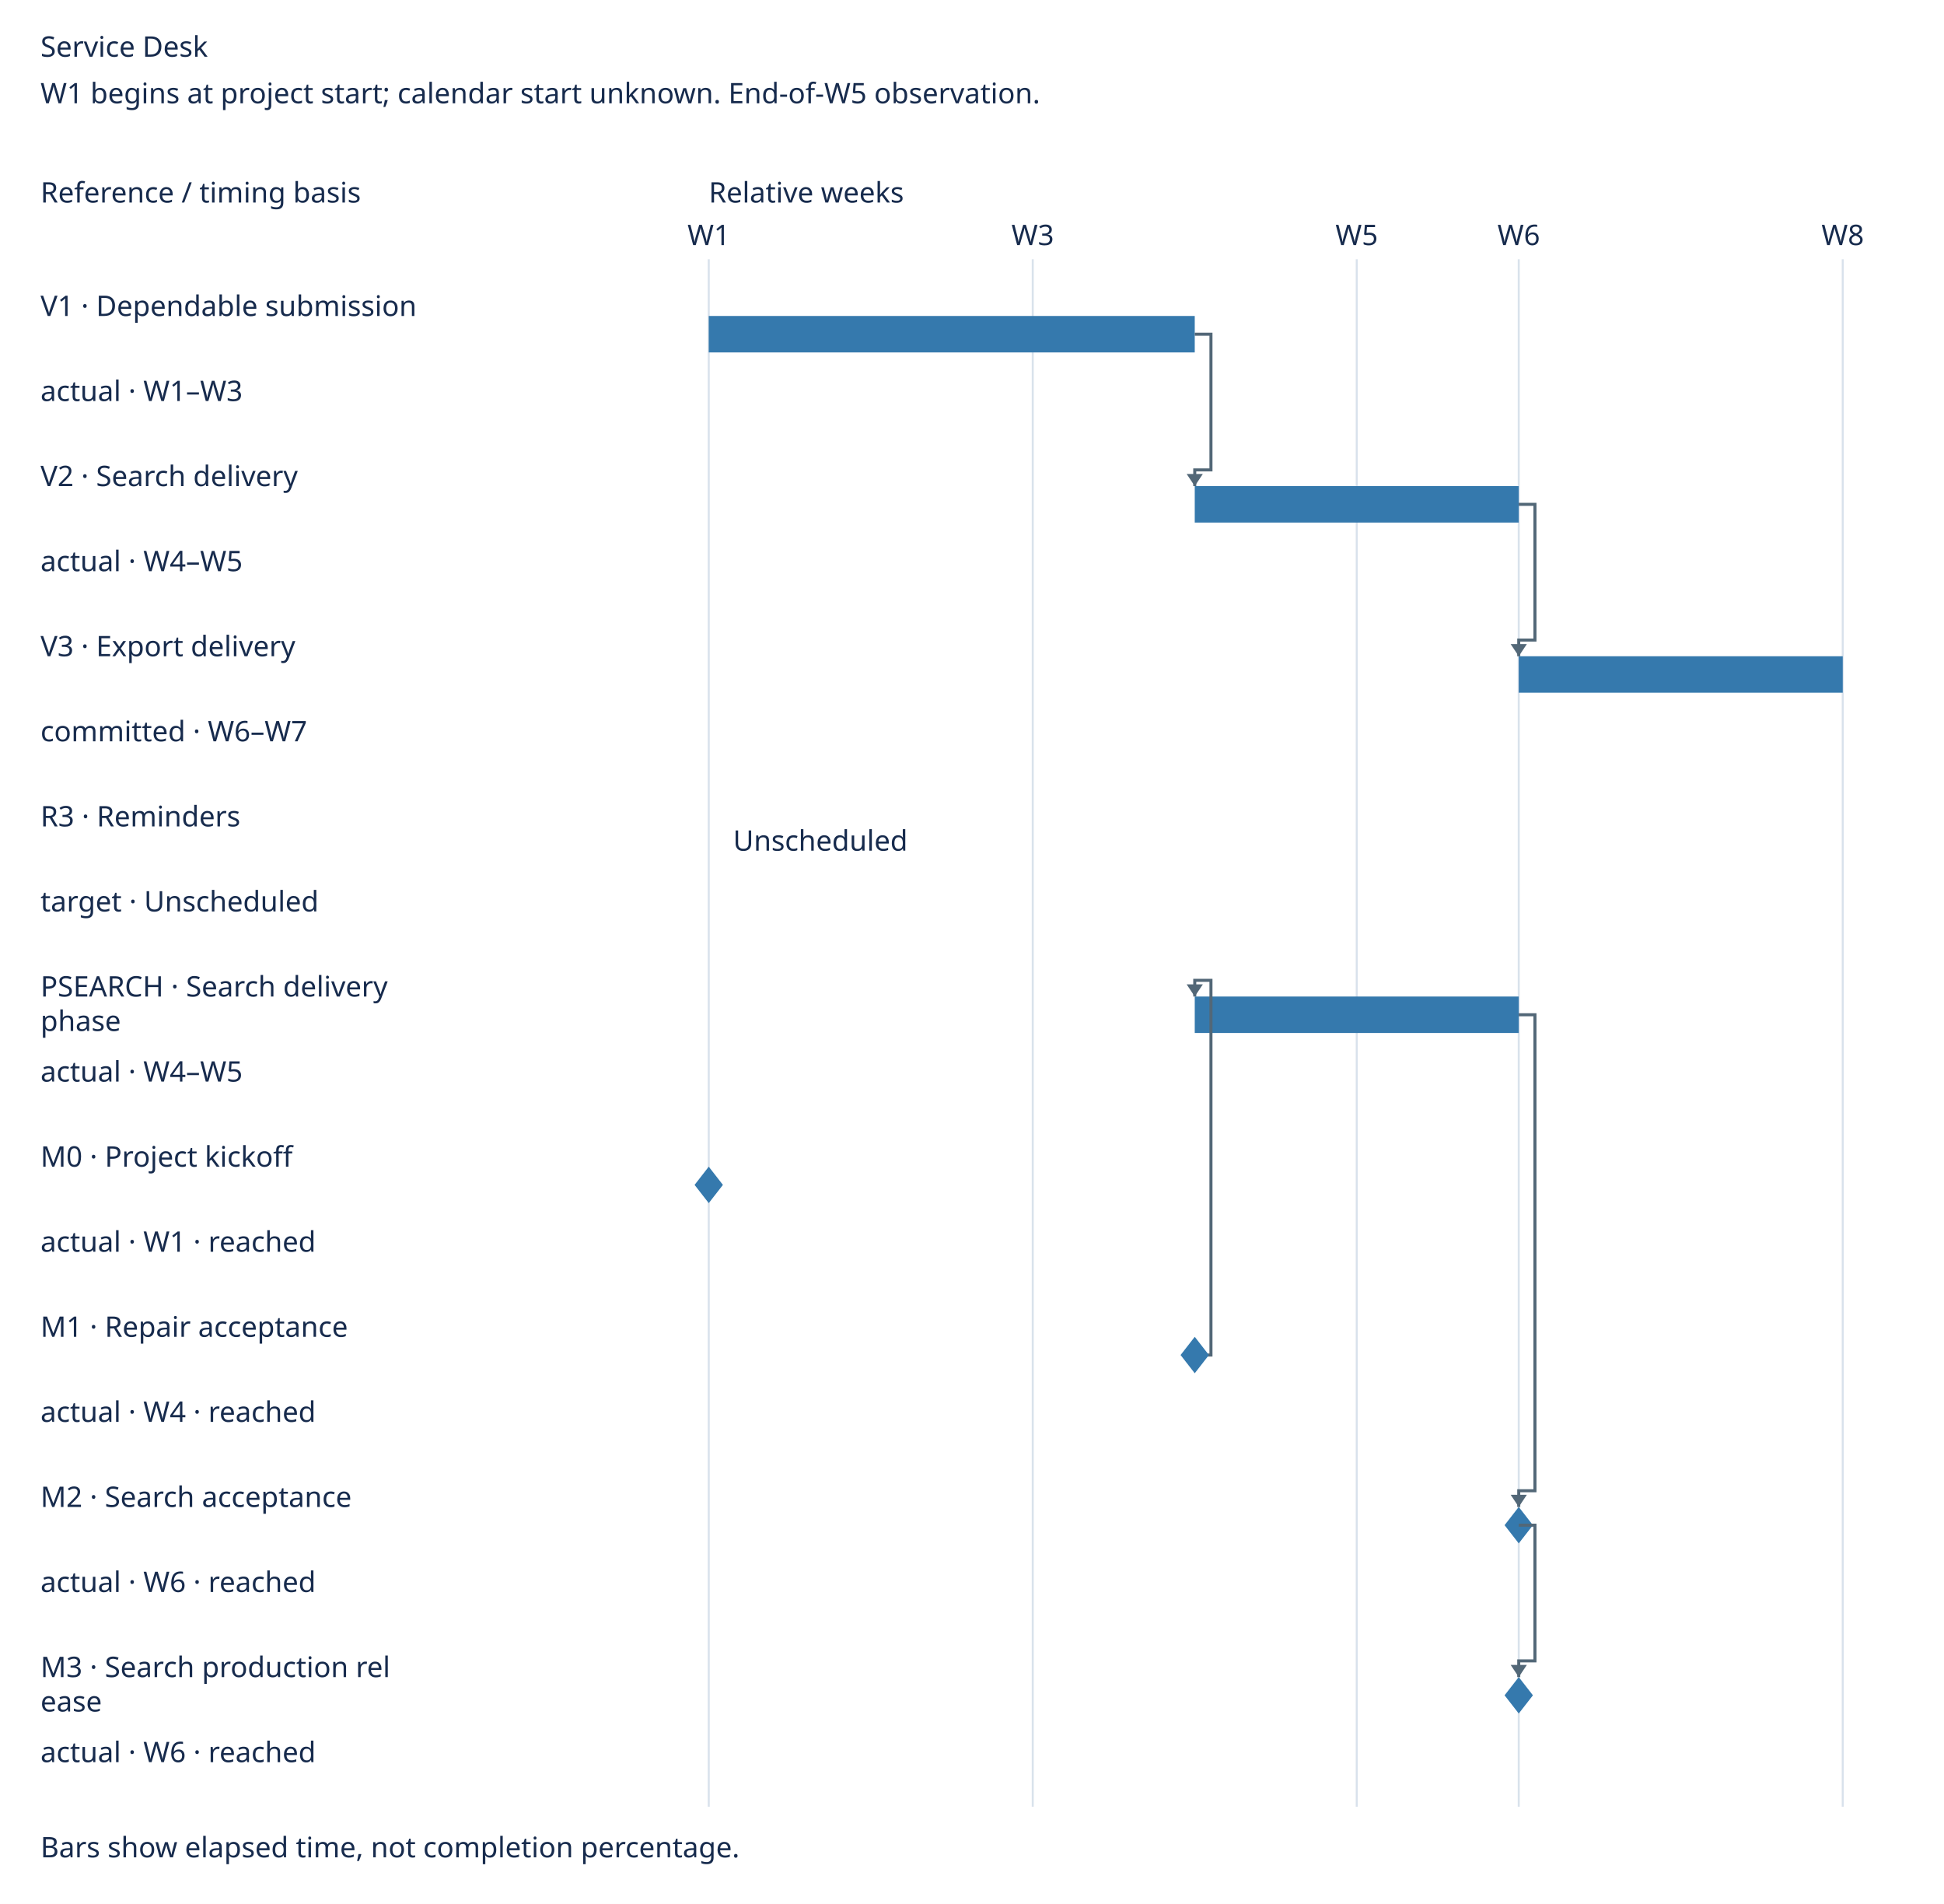
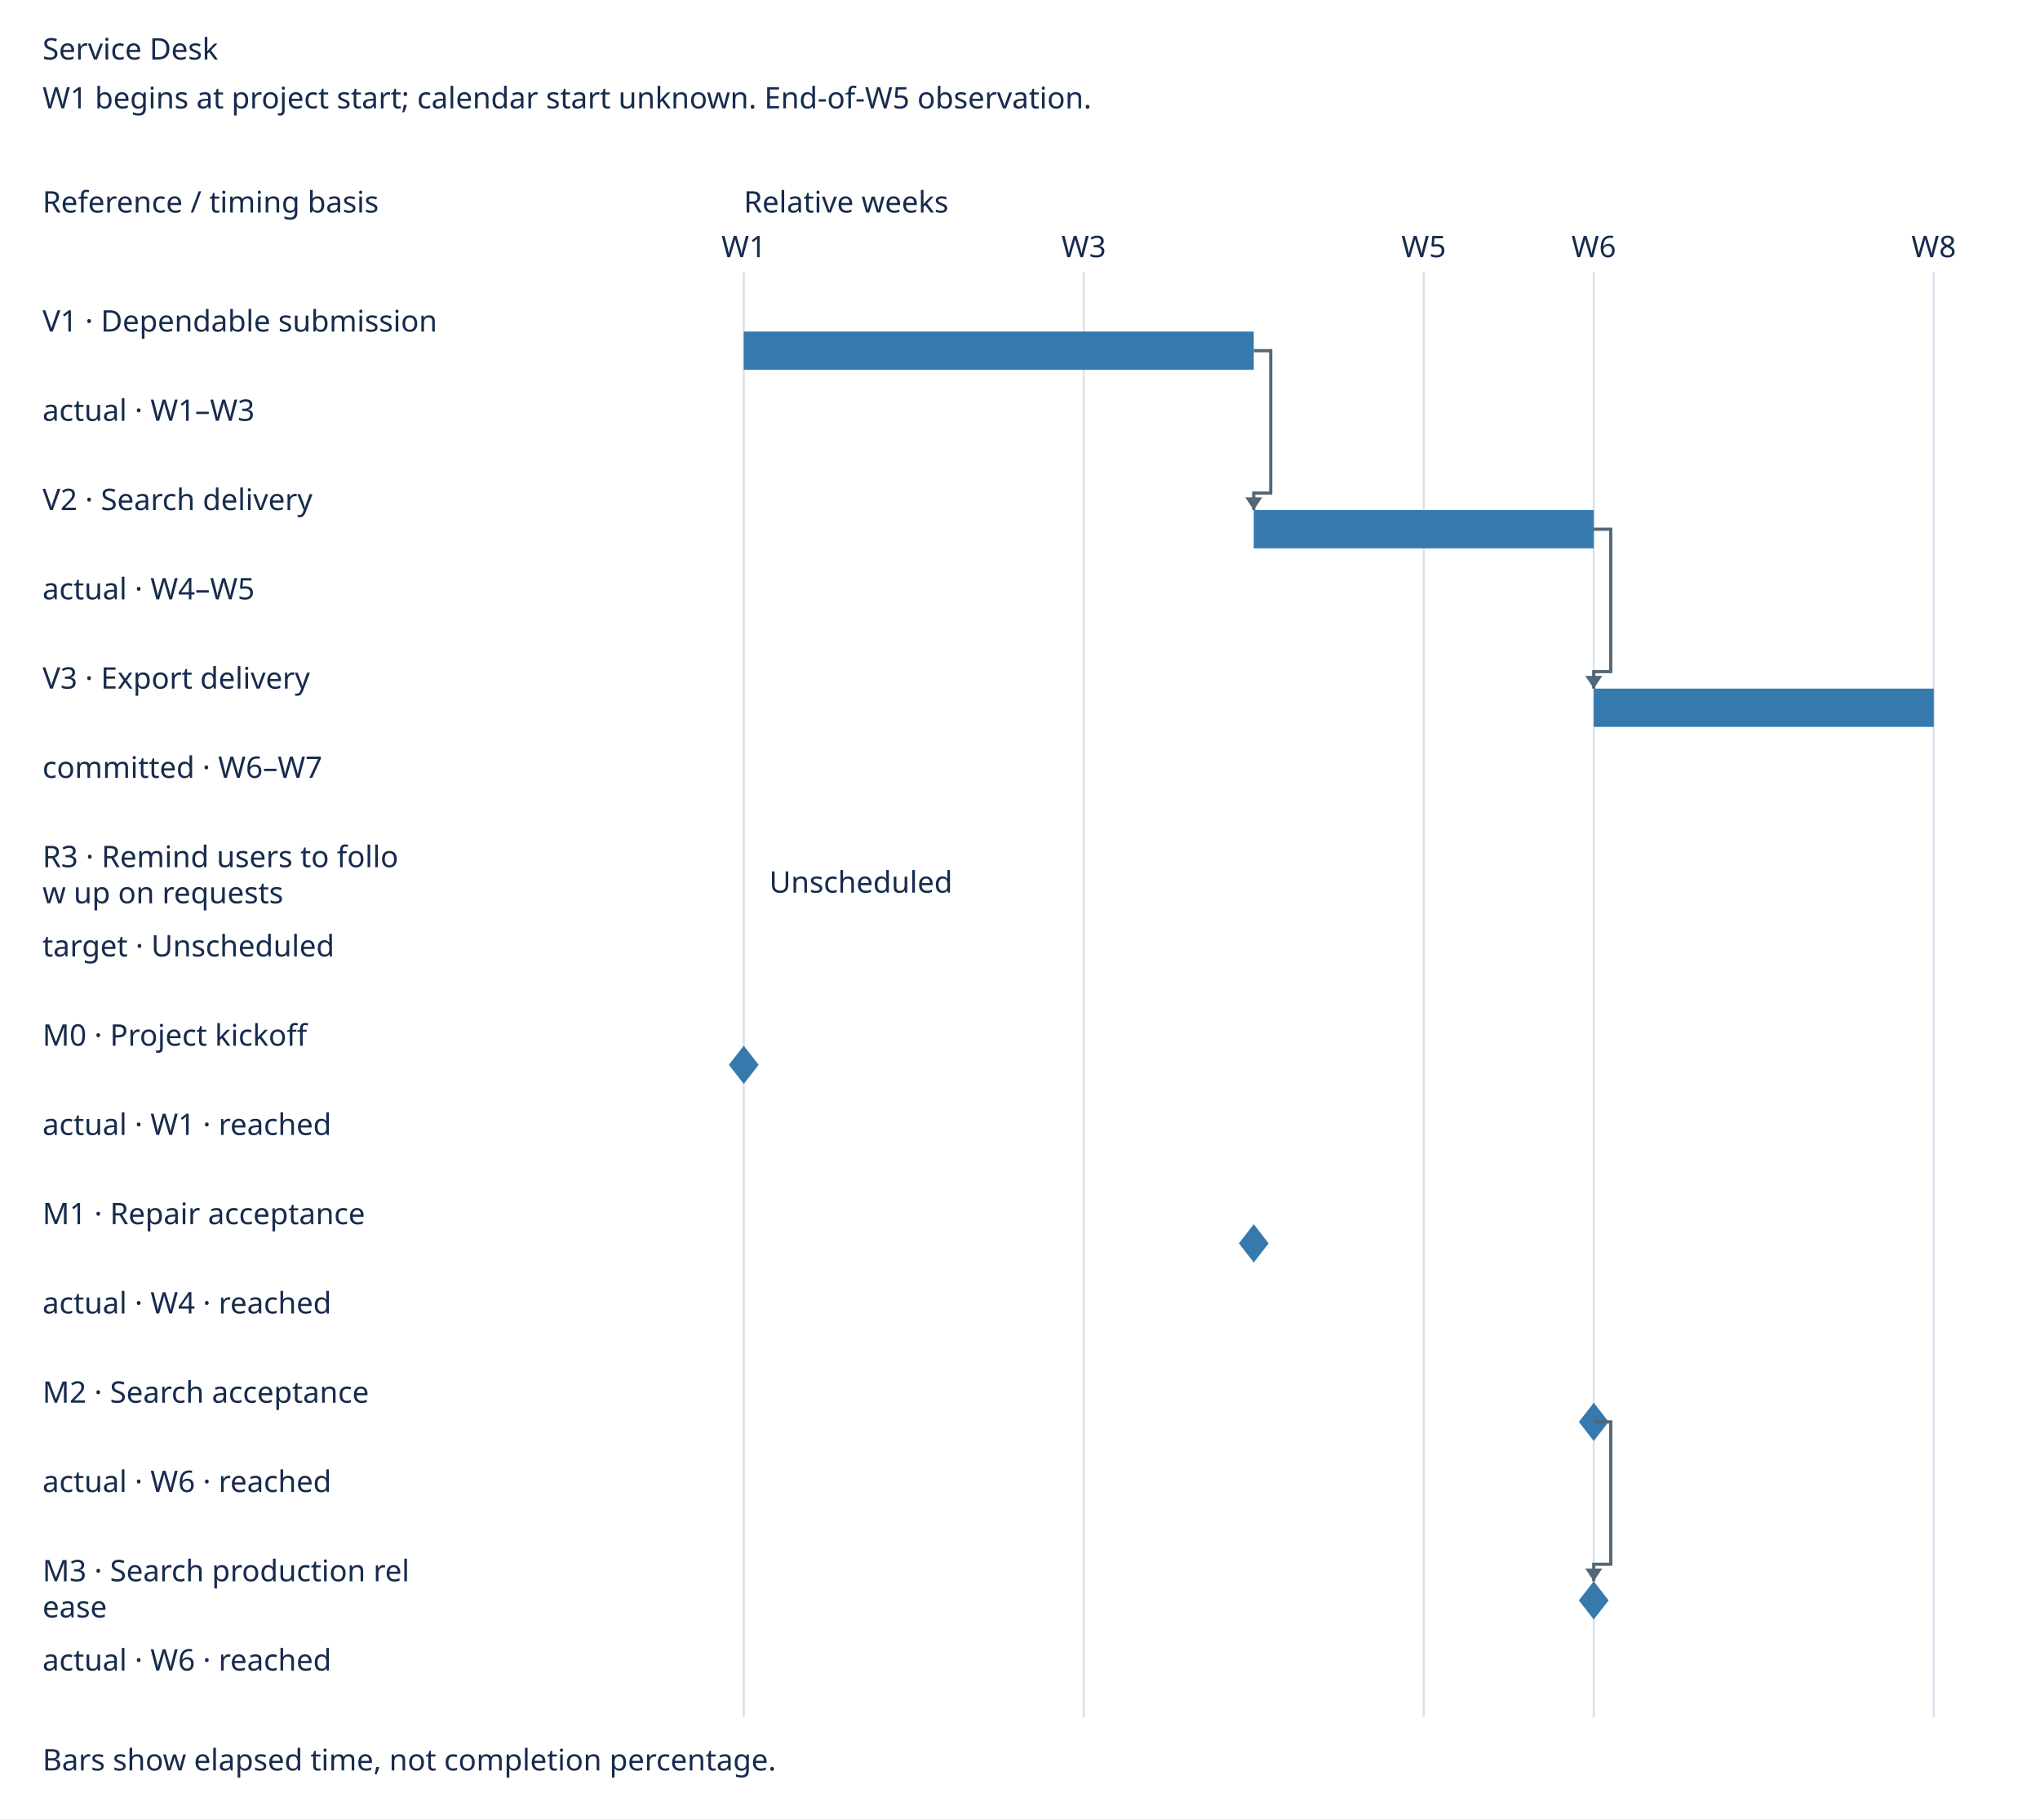
- <svg xmlns="http://www.w3.org/2000/svg" width="960" height="940" viewBox="0 0 960 940" role="img" aria-labelledby="title description">
+ <svg xmlns="http://www.w3.org/2000/svg" width="960" height="856" viewBox="0 0 960 856" role="img" aria-labelledby="title description">
  <style>text{font:14px sans-serif;fill:#172b4d} .grid{stroke:#d9e2ec;stroke-width:1}.span{fill:#3579ad}.milestone{fill:#3579ad}.dependency{fill:none;stroke:#526777;stroke-width:1.5}</style>
  <rect width="100%" height="100%" fill="#fff" />
  <text x="20" y="28">Service Desk</text>
  <text x="20" y="51">W1 begins at project start; calendar start unknown. End-of-W5 observation.</text>
  <text x="20" y="100">Reference / timing basis</text>
  <text x="350" y="100">Relative weeks</text>
-   <line x1="350.0" y1="128" x2="350.0" y2="892" class="grid" />
+   <line x1="350.0" y1="128" x2="350.0" y2="808" class="grid" />
  <text x="350.0" y="121" text-anchor="middle">W1</text>
-   <line x1="510.0" y1="128" x2="510.0" y2="892" class="grid" />
+   <line x1="510.0" y1="128" x2="510.0" y2="808" class="grid" />
  <text x="510.0" y="121" text-anchor="middle">W3</text>
-   <line x1="670.0" y1="128" x2="670.0" y2="892" class="grid" />
+   <line x1="670.0" y1="128" x2="670.0" y2="808" class="grid" />
  <text x="670.0" y="121" text-anchor="middle">W5</text>
-   <line x1="750.0" y1="128" x2="750.0" y2="892" class="grid" />
+   <line x1="750.0" y1="128" x2="750.0" y2="808" class="grid" />
  <text x="750.0" y="121" text-anchor="middle">W6</text>
-   <line x1="910.0" y1="128" x2="910.0" y2="892" class="grid" />
+   <line x1="910.0" y1="128" x2="910.0" y2="808" class="grid" />
  <text x="910.0" y="121" text-anchor="middle">W8</text>
  <text x="20" y="156">V1 · Dependable submission</text>
  <text x="20" y="198">actual · W1–W3</text>
  <rect x="350.0" y="156" width="240.0" height="18" class="span" />
  <text x="20" y="240">V2 · Search delivery</text>
  <text x="20" y="282">actual · W4–W5</text>
  <rect x="590.0" y="240" width="160.0" height="18" class="span" />
  <path d="M 590.0 165 L 598.0 165 L 598.0 232 L 590.0 232 L 590.0 240" class="dependency" />
  <polygon points="590.0,240 586.0,234 594.0,234" fill="#526777" />
  <text x="20" y="324">V3 · Export delivery</text>
  <text x="20" y="366">committed · W6–W7</text>
  <rect x="750.0" y="324" width="160.0" height="18" class="span" />
  <path d="M 750.0 249 L 758.0 249 L 758.0 316 L 750.0 316 L 750.0 324" class="dependency" />
  <polygon points="750.0,324 746.0,318 754.0,318" fill="#526777" />
-   <text x="20" y="408">R3 · Reminders</text>
+   <text x="20" y="408">R3 · Remind users to follo</text>
+   <text x="20" y="425">w up on requests</text>
  <text x="20" y="450">target · Unscheduled</text>
  <text x="362" y="420">Unscheduled</text>
-   <text x="20" y="492">PSEARCH · Search delivery </text>
-   <text x="20" y="509">phase</text>
-   <text x="20" y="534">actual · W4–W5</text>
-   <rect x="590.0" y="492" width="160.0" height="18" class="span" />
-   <path d="M 590.0 669 L 598.0 669 L 598.0 484 L 590.0 484 L 590.0 492" class="dependency" />
-   <polygon points="590.0,492 586.0,486 594.0,486" fill="#526777" />
-   <text x="20" y="576">M0 · Project kickoff</text>
-   <text x="20" y="618">actual · W1 · reached</text>
-   <polygon points="350.0,576 357.0,585 350.0,594 343.0,585" class="milestone" />
-   <text x="20" y="660">M1 · Repair acceptance</text>
-   <text x="20" y="702">actual · W4 · reached</text>
-   <polygon points="590.0,660 597.0,669 590.0,678 583.0,669" class="milestone" />
-   <text x="20" y="744">M2 · Search acceptance</text>
+   <text x="20" y="492">M0 · Project kickoff</text>
+   <text x="20" y="534">actual · W1 · reached</text>
+   <polygon points="350.0,492 357.0,501 350.0,510 343.0,501" class="milestone" />
+   <text x="20" y="576">M1 · Repair acceptance</text>
+   <text x="20" y="618">actual · W4 · reached</text>
+   <polygon points="590.0,576 597.0,585 590.0,594 583.0,585" class="milestone" />
+   <text x="20" y="660">M2 · Search acceptance</text>
+   <text x="20" y="702">actual · W6 · reached</text>
+   <polygon points="750.0,660 757.0,669 750.0,678 743.0,669" class="milestone" />
+   <text x="20" y="744">M3 · Search production rel</text>
+   <text x="20" y="761">ease</text>
  <text x="20" y="786">actual · W6 · reached</text>
  <polygon points="750.0,744 757.0,753 750.0,762 743.0,753" class="milestone" />
-   <path d="M 750.0 501 L 758.0 501 L 758.0 736 L 750.0 736 L 750.0 744" class="dependency" />
+   <path d="M 750.0 669 L 758.0 669 L 758.0 736 L 750.0 736 L 750.0 744" class="dependency" />
  <polygon points="750.0,744 746.0,738 754.0,738" fill="#526777" />
-   <text x="20" y="828">M3 · Search production rel</text>
-   <text x="20" y="845">ease</text>
-   <text x="20" y="870">actual · W6 · reached</text>
-   <polygon points="750.0,828 757.0,837 750.0,846 743.0,837" class="milestone" />
-   <path d="M 750.0 753 L 758.0 753 L 758.0 820 L 750.0 820 L 750.0 828" class="dependency" />
-   <polygon points="750.0,828 746.0,822 754.0,822" fill="#526777" />
-   <text x="20" y="917">Bars show elapsed time, not completion percentage.</text>
+   <text x="20" y="833">Bars show elapsed time, not completion percentage.</text>
</svg>
